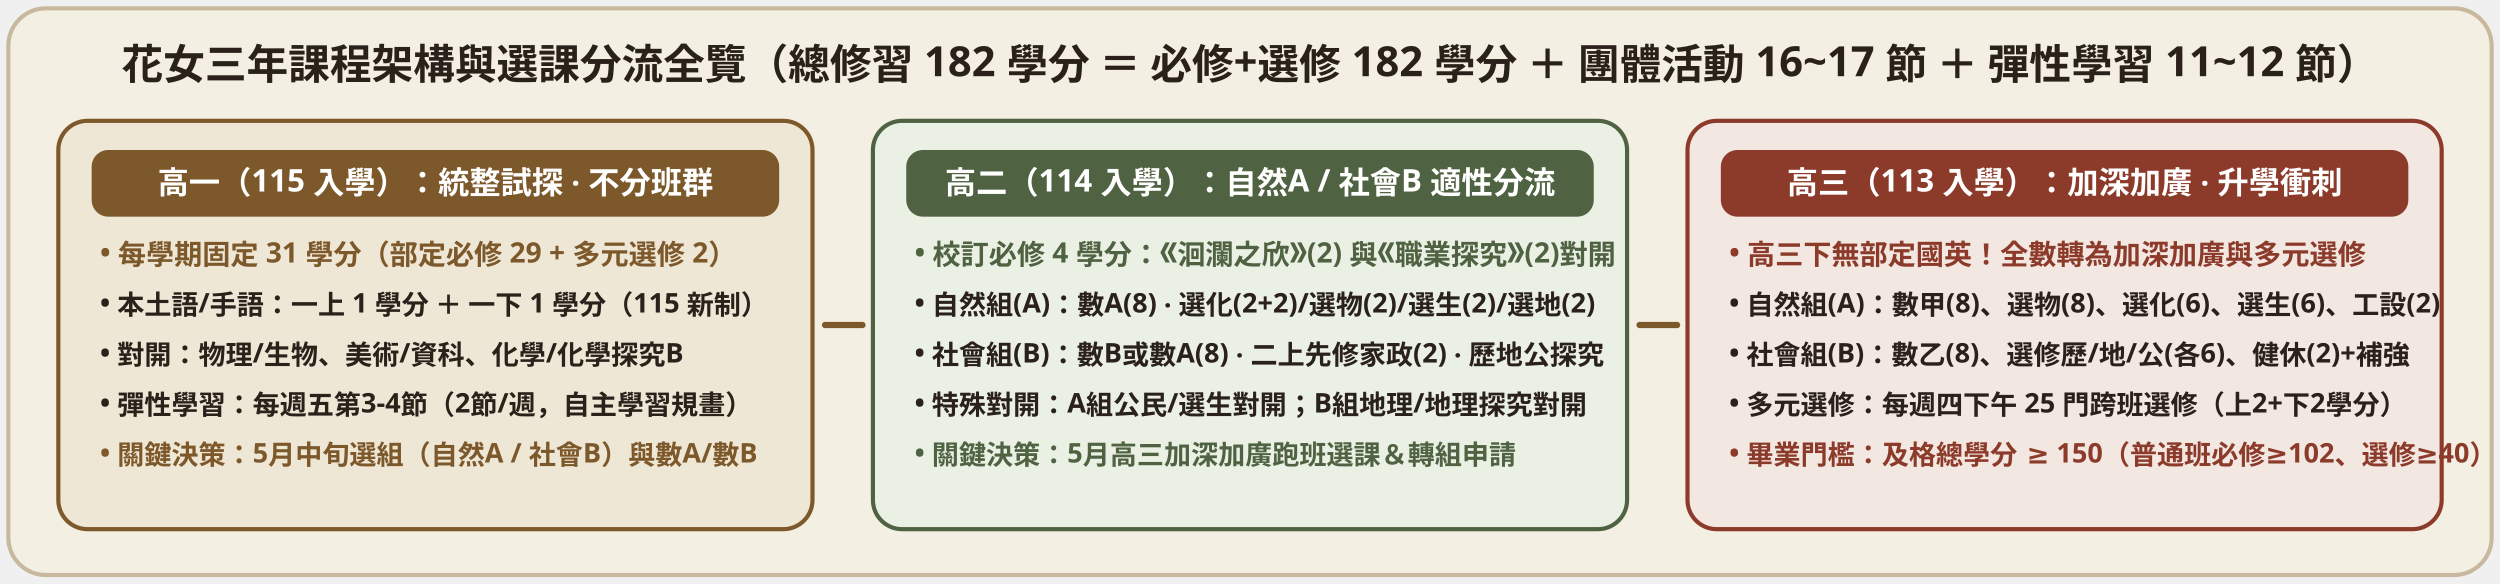
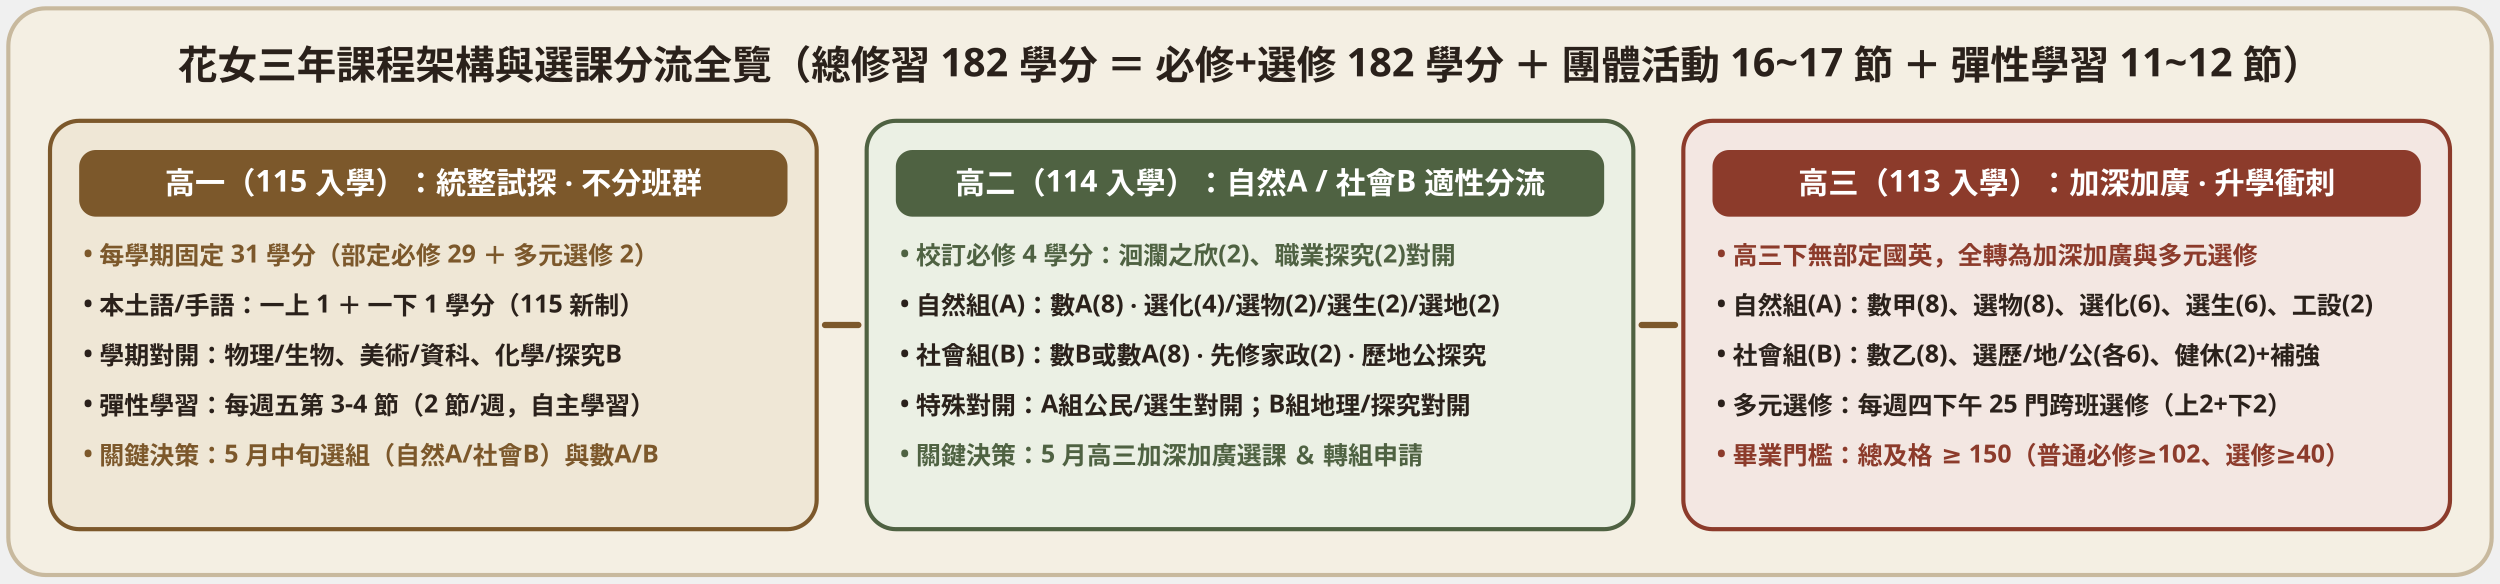
<svg xmlns="http://www.w3.org/2000/svg" viewBox="0 0 1200 280" width="100%" height="100%">
  <rect x="4" y="4" width="1192" height="272" rx="18" fill="#F4EFE3" stroke="#C8B99E" stroke-width="2" />
-   <text x="600" y="38" text-anchor="middle" font-family="'Noto Sans TC', 'PingFang TC', sans-serif" font-size="20" font-weight="900" fill="#2A211B">
+   <text x="600" y="38" text-anchor="middle" font-family="'Noto Sans TC', 'PingFang TC', sans-serif" font-size="19" font-weight="900" fill="#2A211B">
    花女三年課程架構與選課分流全覽（總修習 182 學分 ＝ 必修+選修 182 學分 ＋ 團體活動 16~17 節 ＋ 彈性學習 11~12 節）
  </text>
-   <g transform="translate(28, 58)">
-     <rect x="0" y="0" width="362" height="196" rx="14" fill="#EFE7D6" stroke="#7C582B" stroke-width="2" />
-     <rect x="16" y="14" width="330" height="32" rx="8" fill="#7C582B" />
-     <text x="181" y="35" text-anchor="middle" font-family="'Noto Sans TC', sans-serif" font-size="15" font-weight="800" fill="#FFFFFF">高一（115 入學）：統整試探 ‧ 不分班群</text>
-     <text x="20" y="68" font-family="'Noto Sans TC', sans-serif" font-size="13.5" font-weight="700" fill="#7C582B">• 每學期固定 31 學分（部定必修 29 + 多元選修 2）</text>
-     <text x="20" y="92" font-family="'Noto Sans TC', sans-serif" font-size="13" font-weight="600" fill="#2A211B">• 本土語/手語：一上 1 學分 ＋ 一下 1 學分（115 新制）</text>
-     <text x="20" y="116" font-family="'Noto Sans TC', sans-serif" font-size="13" font-weight="600" fill="#2A211B">• 對開：物理/生物、美術/資科、化學/化學探究B</text>
-     <text x="20" y="140" font-family="'Noto Sans TC', sans-serif" font-size="13" font-weight="600" fill="#2A211B">• 彈性學習：每週五第3-4節（2節/週，自主學習規畫）</text>
-     <text x="20" y="164" font-family="'Noto Sans TC', sans-serif" font-size="13" font-weight="700" fill="#7C582B">• 關鍵決策：5月中旬選組（自然A / 社會B）與數A/數B</text>
+   <g transform="translate(24, 58)">
+     <rect x="0" y="0" width="368" height="196" rx="14" fill="#EFE7D6" stroke="#7C582B" stroke-width="2" />
+     <rect x="14" y="14" width="340" height="32" rx="8" fill="#7C582B" />
+     <text x="184" y="35" text-anchor="middle" font-family="'Noto Sans TC', sans-serif" font-size="14.5" font-weight="800" fill="#FFFFFF">高一（115 入學）：統整試探 ‧ 不分班群</text>
+     <text x="16" y="68" font-family="'Noto Sans TC', sans-serif" font-size="12" font-weight="700" fill="#7C582B">• 每學期固定 31 學分（部定必修 29 ＋ 多元選修 2）</text>
+     <text x="16" y="92" font-family="'Noto Sans TC', sans-serif" font-size="12" font-weight="600" fill="#2A211B">• 本土語/手語：一上 1 ＋ 一下 1 學分（115 新制）</text>
+     <text x="16" y="116" font-family="'Noto Sans TC', sans-serif" font-size="12" font-weight="600" fill="#2A211B">• 學期對開：物理/生物、美術/資科、化學/探究B</text>
+     <text x="16" y="140" font-family="'Noto Sans TC', sans-serif" font-size="12" font-weight="600" fill="#2A211B">• 彈性學習：每週五第 3-4 節（2 節/週，自主學習）</text>
+     <text x="16" y="164" font-family="'Noto Sans TC', sans-serif" font-size="12" font-weight="700" fill="#7C582B">• 關鍵決策：5 月中旬選組（自然A/社會B）與數A/B</text>
  </g>
-   <path d="M 396 156 L 414 156" stroke="#7C582B" stroke-width="3" stroke-linecap="round" />
-   <g transform="translate(419, 58)">
-     <rect x="0" y="0" width="362" height="196" rx="14" fill="#EBF0E4" stroke="#4F6242" stroke-width="2" />
-     <rect x="16" y="14" width="330" height="32" rx="8" fill="#4F6242" />
-     <text x="181" y="35" text-anchor="middle" font-family="'Noto Sans TC', sans-serif" font-size="15" font-weight="800" fill="#FFFFFF">高二（114 入學）：自然A / 社會B 適性分流</text>
-     <text x="20" y="68" font-family="'Noto Sans TC', sans-serif" font-size="13.5" font-weight="700" fill="#4F6242">• 校訂必修 4 學分：《洄瀾之欣》(2) 與《職業探究》(2)對開</text>
-     <text x="20" y="92" font-family="'Noto Sans TC', sans-serif" font-size="13" font-weight="600" fill="#2A211B">• 自然組(A)：數A(8) ‧ 選化(2+2)/選物(2)/選生(2)/選地(2)</text>
-     <text x="20" y="116" font-family="'Noto Sans TC', sans-serif" font-size="13" font-weight="600" fill="#2A211B">• 社會組(B)：數B或數A(8) ‧ 二上先修家政(2) ‧ 歷地公探究</text>
-     <text x="20" y="140" font-family="'Noto Sans TC', sans-serif" font-size="13" font-weight="600" fill="#2A211B">• 特殊對開：A組公民/選生對開；B組地理/地理探究對開</text>
-     <text x="20" y="164" font-family="'Noto Sans TC', sans-serif" font-size="13" font-weight="700" fill="#4F6242">• 關鍵決策：5月高三加深加廣跑班選課＆轉組申請</text>
+   <path d="M 396 156 L 412 156" stroke="#7C582B" stroke-width="3" stroke-linecap="round" />
+   <g transform="translate(416, 58)">
+     <rect x="0" y="0" width="368" height="196" rx="14" fill="#EBF0E4" stroke="#4F6242" stroke-width="2" />
+     <rect x="14" y="14" width="340" height="32" rx="8" fill="#4F6242" />
+     <text x="184" y="35" text-anchor="middle" font-family="'Noto Sans TC', sans-serif" font-size="14.5" font-weight="800" fill="#FFFFFF">高二（114 入學）：自然A / 社會B 適性分流</text>
+     <text x="16" y="68" font-family="'Noto Sans TC', sans-serif" font-size="12" font-weight="700" fill="#4F6242">• 校訂必修 4 學分：洄瀾之欣(2)、職業探究(2)對開</text>
+     <text x="16" y="92" font-family="'Noto Sans TC', sans-serif" font-size="12" font-weight="600" fill="#2A211B">• 自然組(A)：數A(8) ‧ 選化(4)/選物(2)/選生(2)/選地(2)</text>
+     <text x="16" y="116" font-family="'Noto Sans TC', sans-serif" font-size="12" font-weight="600" fill="#2A211B">• 社會組(B)：數B或數A(8) ‧ 先修家政(2) ‧ 歷地公探究</text>
+     <text x="16" y="140" font-family="'Noto Sans TC', sans-serif" font-size="12" font-weight="600" fill="#2A211B">• 特殊對開：A組公民/選生對開；B組地理/探究對開</text>
+     <text x="16" y="164" font-family="'Noto Sans TC', sans-serif" font-size="12" font-weight="700" fill="#4F6242">• 關鍵決策：5 月高三加深加廣選課 ＆ 轉組申請</text>
  </g>
-   <path d="M 787 156 L 805 156" stroke="#7C582B" stroke-width="3" stroke-linecap="round" />
-   <g transform="translate(810, 58)">
-     <rect x="0" y="0" width="362" height="196" rx="14" fill="#F3E7E2" stroke="#8C3B2B" stroke-width="2" />
-     <rect x="16" y="14" width="330" height="32" rx="8" fill="#8C3B2B" />
-     <text x="181" y="35" text-anchor="middle" font-family="'Noto Sans TC', sans-serif" font-size="15" font-weight="800" fill="#FFFFFF">高三（113 入學）：加深加廣 ‧ 升學衝刺</text>
-     <text x="20" y="68" font-family="'Noto Sans TC', sans-serif" font-size="13.5" font-weight="700" fill="#8C3B2B">• 高三下無部定國英！全數轉為加深加廣與多元選修</text>
-     <text x="20" y="92" font-family="'Noto Sans TC', sans-serif" font-size="13" font-weight="600" fill="#2A211B">• 自然組(A)：數甲(8)、選物(8)、選化(6)、選生(6)、工設(2)</text>
-     <text x="20" y="116" font-family="'Noto Sans TC', sans-serif" font-size="13" font-weight="600" fill="#2A211B">• 社會組(B)：數乙(8)、選修歷/地/公(各6)、健休(2)+補強</text>
-     <text x="20" y="140" font-family="'Noto Sans TC', sans-serif" font-size="13" font-weight="600" fill="#2A211B">• 多元選修：每週四下午 25 門跨班選修（上2+下2學分）</text>
-     <text x="20" y="164" font-family="'Noto Sans TC', sans-serif" font-size="13" font-weight="700" fill="#8C3B2B">• 畢業門檻：及格總學分 ≥ 150（普通班必修≥102、選修≥40）</text>
+   <path d="M 788 156 L 804 156" stroke="#7C582B" stroke-width="3" stroke-linecap="round" />
+   <g transform="translate(808, 58)">
+     <rect x="0" y="0" width="368" height="196" rx="14" fill="#F3E7E2" stroke="#8C3B2B" stroke-width="2" />
+     <rect x="14" y="14" width="340" height="32" rx="8" fill="#8C3B2B" />
+     <text x="184" y="35" text-anchor="middle" font-family="'Noto Sans TC', sans-serif" font-size="14.5" font-weight="800" fill="#FFFFFF">高三（113 入學）：加深加廣 ‧ 升學衝刺</text>
+     <text x="16" y="68" font-family="'Noto Sans TC', sans-serif" font-size="12" font-weight="700" fill="#8C3B2B">• 高三下無部定國英，全轉為加深加廣與多元選修</text>
+     <text x="16" y="92" font-family="'Noto Sans TC', sans-serif" font-size="12" font-weight="600" fill="#2A211B">• 自然組(A)：數甲(8)、選物(8)、選化(6)、選生(6)、工設(2)</text>
+     <text x="16" y="116" font-family="'Noto Sans TC', sans-serif" font-size="12" font-weight="600" fill="#2A211B">• 社會組(B)：數乙(8)、選歷/地/公(各6)、健休(2)+補強</text>
+     <text x="16" y="140" font-family="'Noto Sans TC', sans-serif" font-size="12" font-weight="600" fill="#2A211B">• 多元選修：每週四下午 25 門跨班選修（上2+下2）</text>
+     <text x="16" y="164" font-family="'Noto Sans TC', sans-serif" font-size="12" font-weight="700" fill="#8C3B2B">• 畢業門檻：總及格 ≥ 150（普通必修≥102、選修≥40）</text>
  </g>
</svg>
